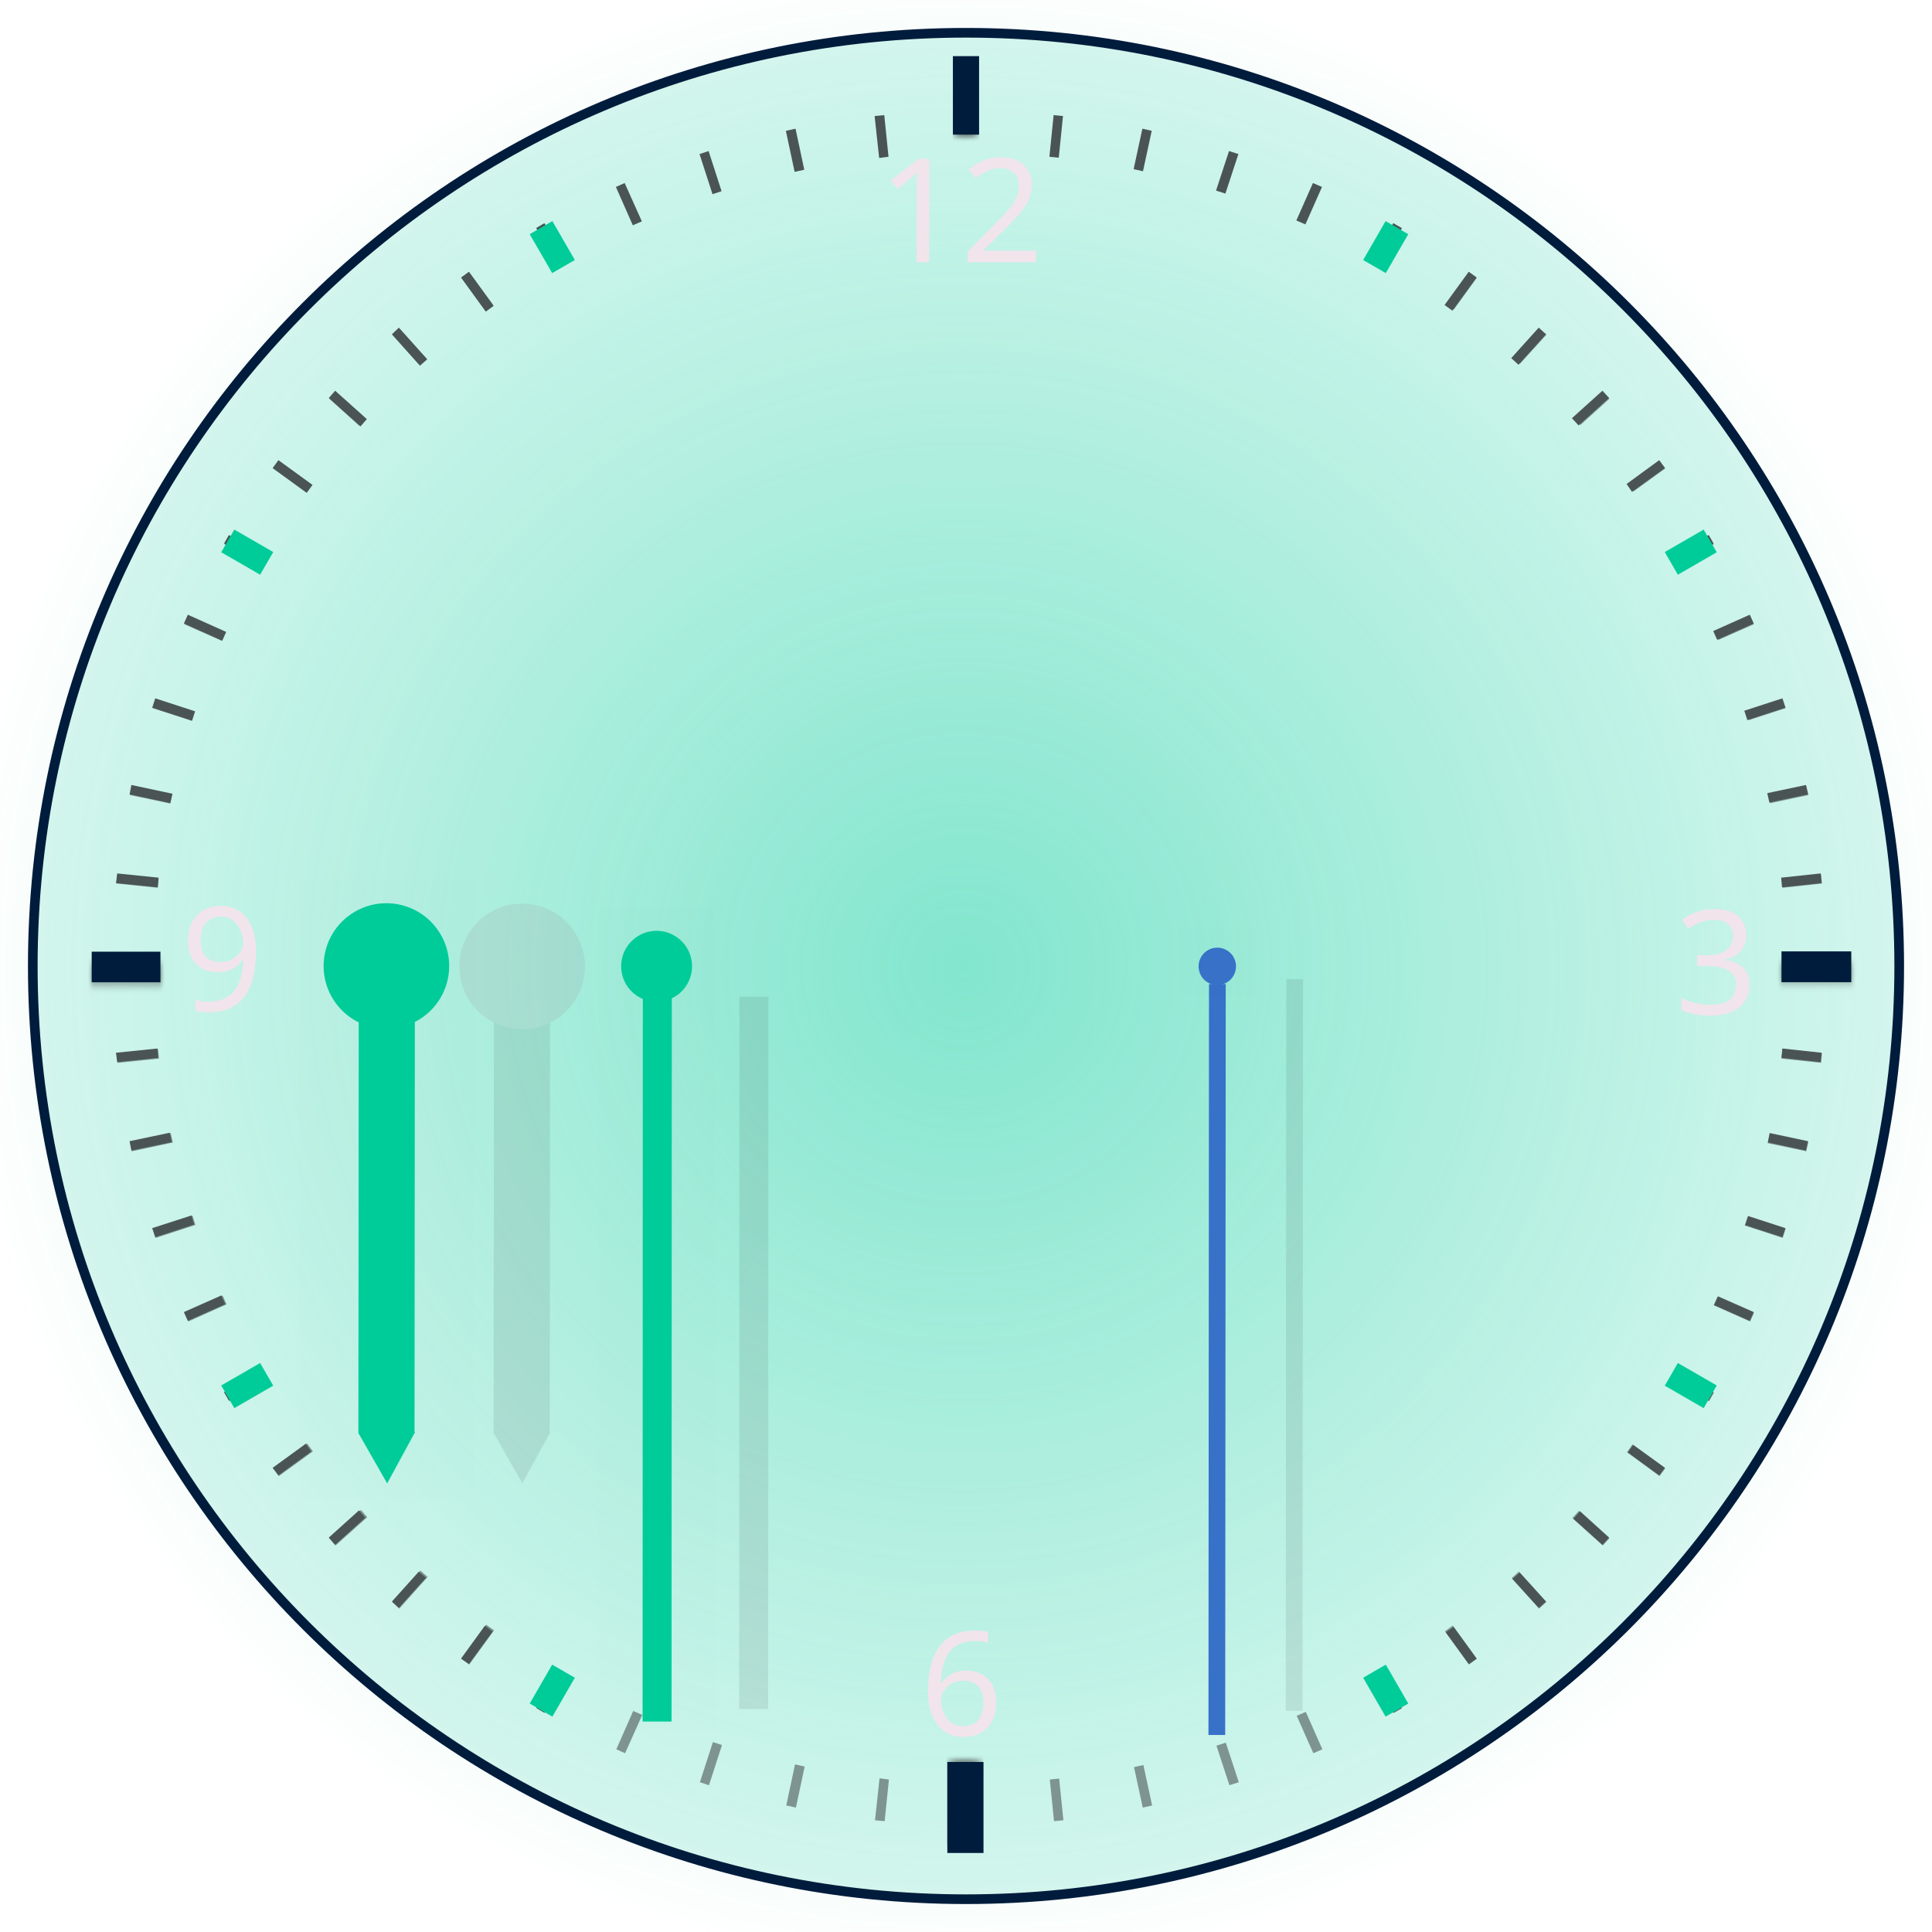
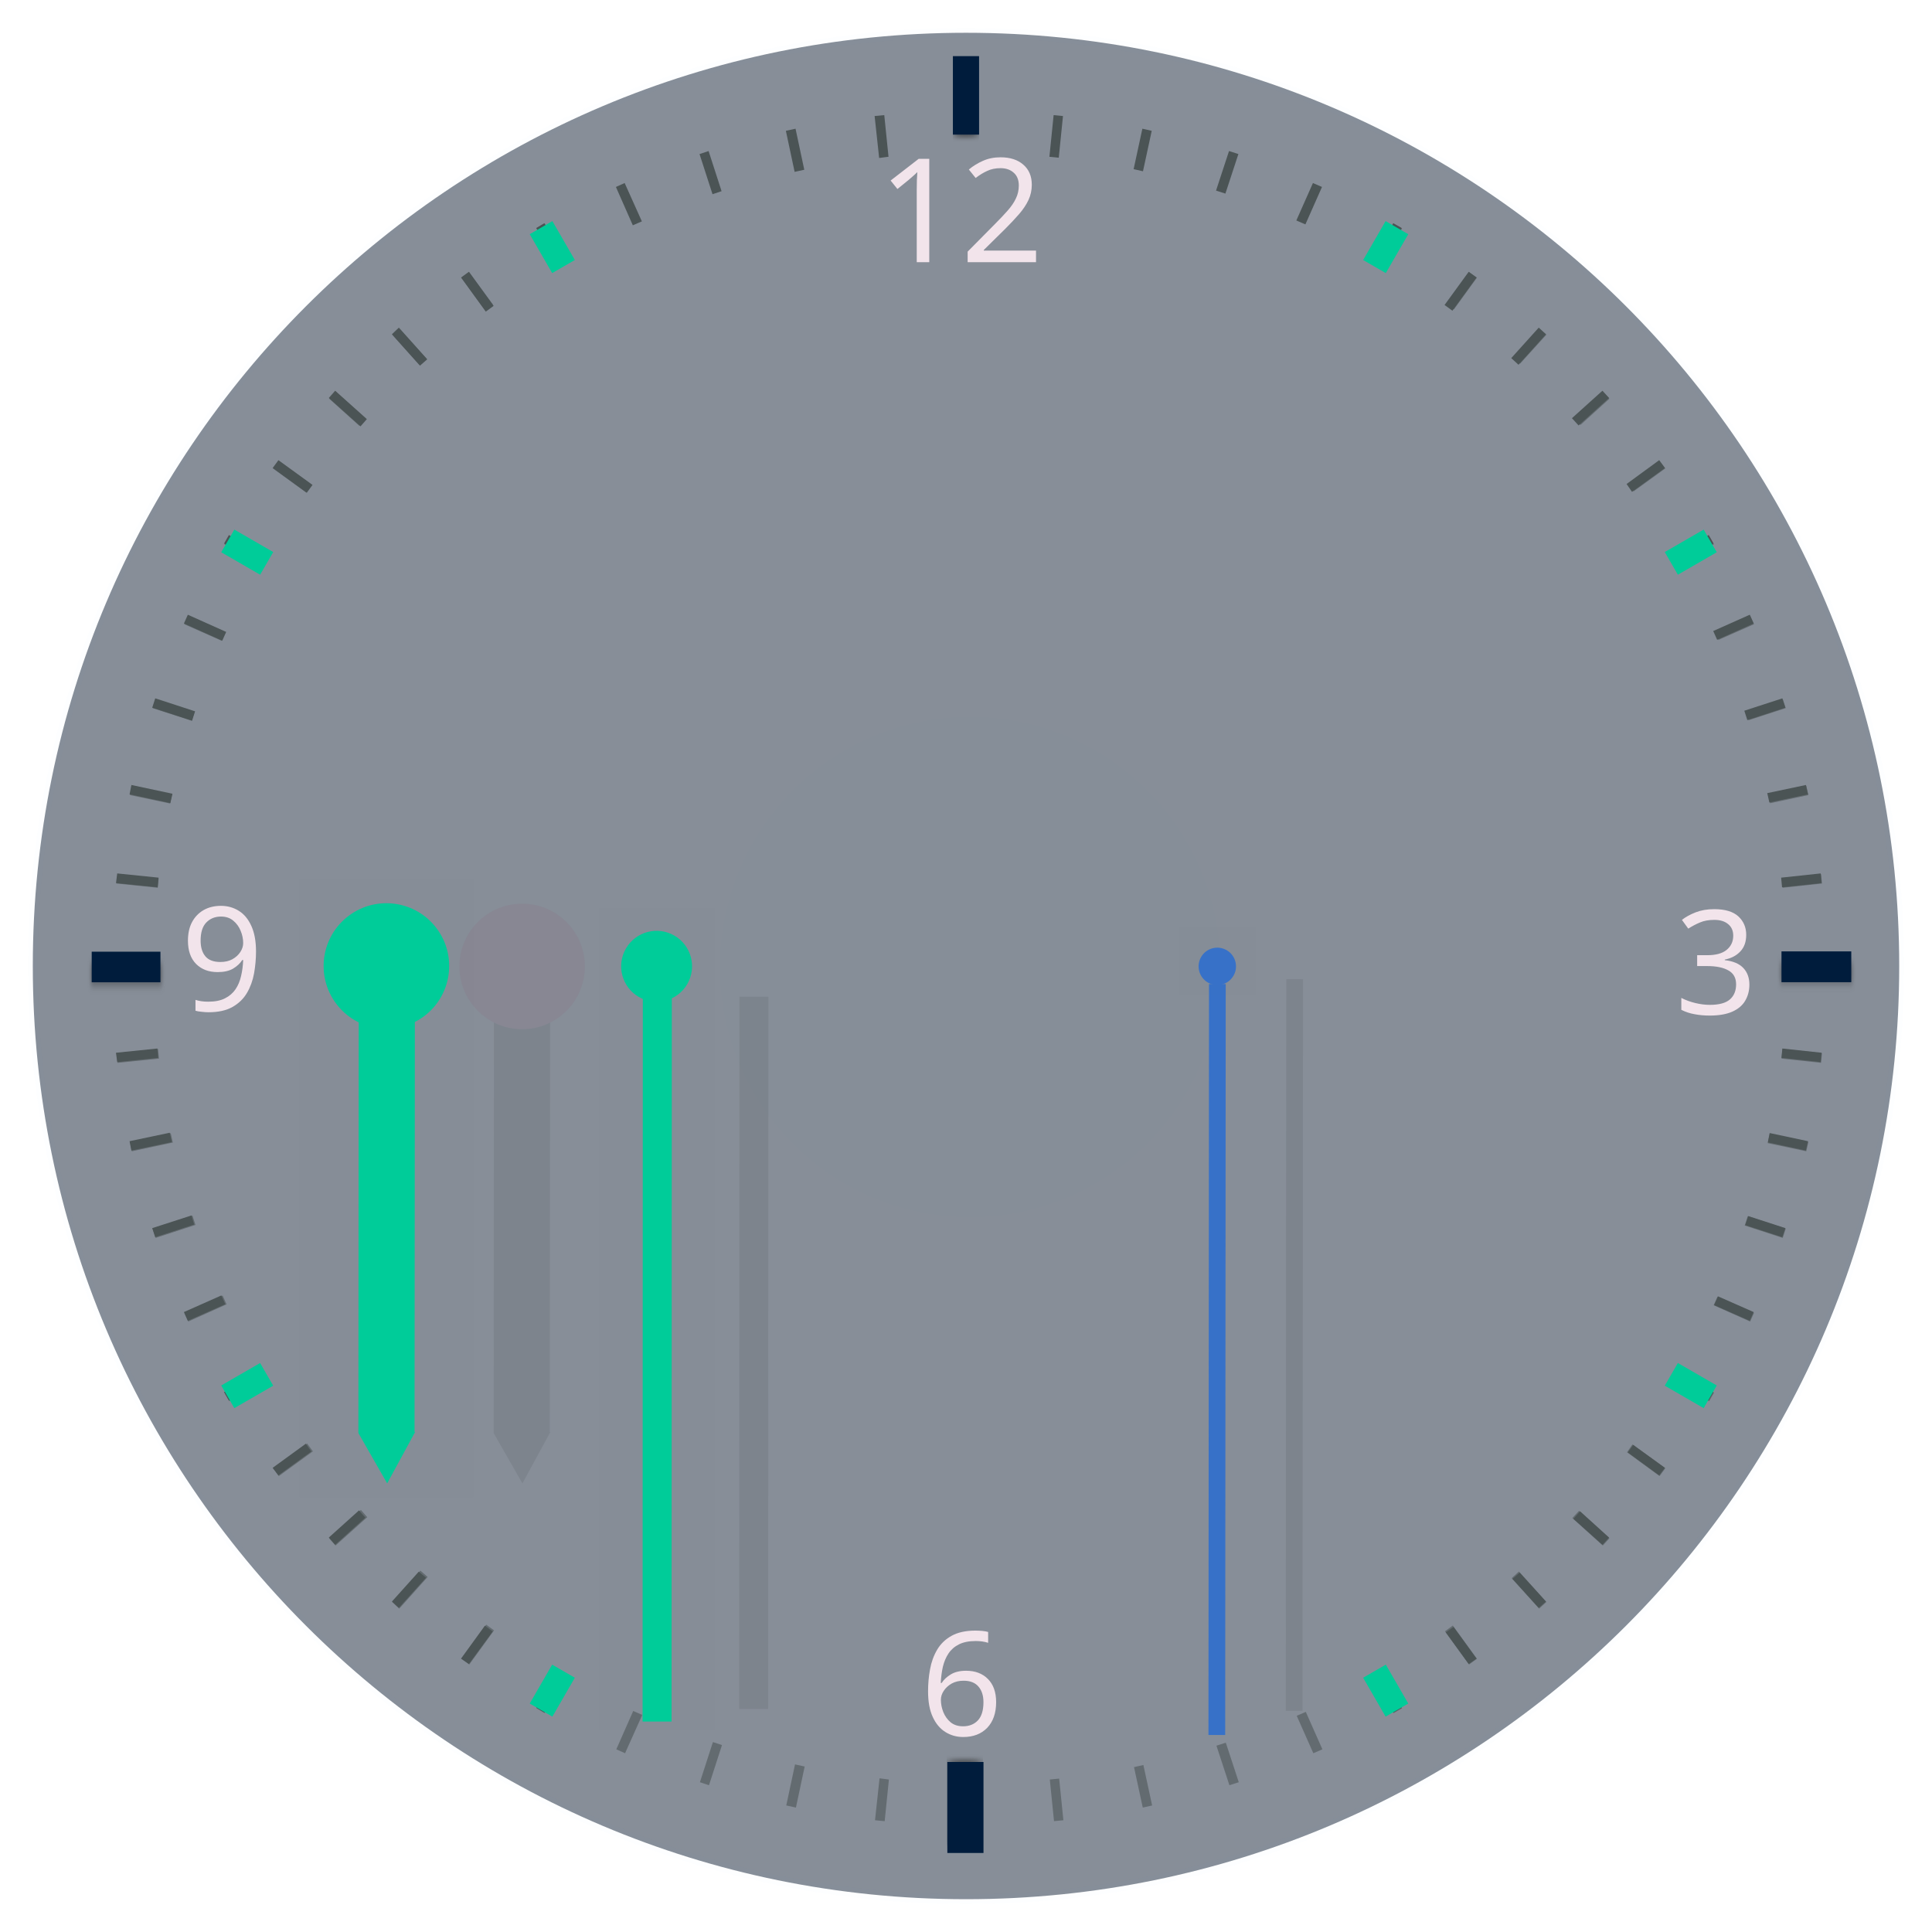
<svg xmlns="http://www.w3.org/2000/svg" xmlns:xlink="http://www.w3.org/1999/xlink" version="1.0" height="200" width="200" id="svg2">
  <defs id="defs5">
    <linearGradient id="linearGradient892">
      <stop style="stop-color:#00cc99;stop-opacity:1;" offset="0" id="stop888" />
      <stop style="stop-color:#00cc99;stop-opacity:0;" offset="1" id="stop890" />
    </linearGradient>
    <linearGradient id="linearGradient4011">
      <stop id="stop4013" offset="0" style="stop-color:#232629;stop-opacity:1;" />
      <stop style="stop-color:#232629;stop-opacity:0.523;" offset="0.9" id="stop4019" />
      <stop id="stop4021" offset="0.96" style="stop-color:#232629;stop-opacity:0.107;" />
      <stop id="stop4015" offset="1" style="stop-color:#232629;stop-opacity:0;" />
    </linearGradient>
    <filter height="1.905" y="-0.453" width="1.123" x="-0.061" id="filter5590" color-interpolation-filters="sRGB">
      <feGaussianBlur id="feGaussianBlur5592" stdDeviation="0.511" />
    </filter>
    <filter height="1.905" y="-0.453" width="1.123" x="-0.061" id="filter5574" color-interpolation-filters="sRGB">
      <feGaussianBlur id="feGaussianBlur5576" stdDeviation="0.511" />
    </filter>
    <filter height="1.123" y="-0.061" width="1.905" x="-0.453" id="filter5578" color-interpolation-filters="sRGB">
      <feGaussianBlur id="feGaussianBlur5580" stdDeviation="0.511" />
    </filter>
    <radialGradient r="96.606" fy="382.729" fx="1255.872" cy="382.729" cx="1255.872" gradientUnits="userSpaceOnUse" id="radialGradient4671" xlink:href="#linearGradient4011" />
    <radialGradient r="96.606" fy="382.729" fx="1255.872" cy="382.729" cx="1255.872" gradientUnits="userSpaceOnUse" id="radialGradient4671-1" xlink:href="#linearGradient4011" gradientTransform="matrix(1.076543,0,0,1.076543,-283.8503,175.5856)" />
-     <radialGradient xlink:href="#linearGradient892" id="radialGradient896" cx="1017.214" cy="580.12" fx="1017.214" fy="580.12" r="104" gradientUnits="userSpaceOnUse" />
+     <radialGradient xlink:href="#linearGradient892" id="radialGradient896" cx="1017.214" cy="580.12" fx="1017.214" fy="580.12" r="104" gradientUnits="userSpaceOnUse" gradientTransform="translate(0.6694502)" />
  </defs>
  <g transform="translate(-1798.136,76.7415)" style="display:none" id="layer1" />
  <g transform="translate(-1798.136,76.7415)" style="display:inline" id="layer2" />
  <g id="layer4" style="display:inline" transform="translate(-1028.03,408.4746)" />
  <g id="layer5" style="display:inline" transform="translate(-1028.03,408.4746)" />
  <g transform="translate(-917.4624,-480.017)" id="ClockFace">
-     <circle id="path4329-4" style="opacity:0.4;fill:url(#radialGradient896);fill-opacity:1;stroke:none" cx="1017.214" cy="580.12" r="104" />
+     <circle id="path4329-4" style="opacity:0.01;fill:url(#radialGradient896);fill-opacity:1;stroke:none" cx="1017.884" cy="580.12" r="104" />
    <g id="g4323">
      <rect style="opacity:0;fill:#8a496b;fill-opacity:1;stroke:none" id="rect4069" width="214" height="214" x="910.462" y="473.017" />
      <circle transform="matrix(1.076543,0,0,1.076543,-334.5376,169.9925)" id="path4329" style="fill:url(#radialGradient4671);fill-opacity:1;stroke:none" />
      <g id="g4245">
-         <path d="m 1114.069,580.016 a 96.606,96.606 0 0 1 -96.606,96.606 96.606,96.606 0 0 1 -96.606,-96.606 96.606,96.606 0 0 1 96.606,-96.606 96.606,96.606 0 0 1 96.606,96.606 z" id="path5099" style="opacity:0.15;fill:#00cc99;fill-opacity:1;stroke:none" />
+         <path d="m 1114.069,580.016 a 96.606,96.606 0 0 1 -96.606,96.606 96.606,96.606 0 0 1 -96.605,-96.606 96.606,96.606 0 0 1 96.605,-96.606 96.606,96.606 0 0 1 96.606,96.606 z" id="path5099" style="opacity:0.5;fill:#0f1e31;fill-opacity:1;stroke:none" />
        <g transform="translate(-0.5084997,-0.4121934)" id="g6149">
          <path id="path5480" d="m 974.362,503.58 -0.844,0.5 2.094,3.594 c 0.278,-0.163 0.564,-0.308 0.844,-0.469 z m 87.875,0 -2.031,3.531 c 0.293,0.167 0.585,0.33 0.875,0.5 l 2.031,-3.531 z m -95.687,5.031 -0.812,0.562 2.469,3.406 c 0.269,-0.199 0.541,-0.398 0.813,-0.594 z m 103.5,0 -2.375,3.281 c 0.267,0.192 0.548,0.368 0.812,0.562 l 2.375,-3.281 z m -110.75,5.812 -0.719,0.656 2.781,3.094 c 0.24,-0.219 0.508,-0.408 0.75,-0.625 z m 118,0 -2.719,3 c 0.248,0.221 0.504,0.432 0.75,0.656 l 2.719,-3 z m -124.594,6.531 -0.656,0.75 3.125,2.812 c 0.219,-0.247 0.434,-0.505 0.656,-0.75 z m 131.188,0 -3,2.688 c 0.233,0.255 0.458,0.523 0.687,0.781 l 3,-2.719 z m -137.063,7.188 -0.594,0.781 3.438,2.5 c 0.192,-0.268 0.367,-0.547 0.562,-0.812 z m 142.938,0 -3.25,2.375 c 0.191,0.259 0.375,0.52 0.562,0.781 l 3.281,-2.375 z m -148.063,7.75 -0.5,0.875 3.688,2.125 c 0.166,-0.292 0.331,-0.585 0.5,-0.875 z m 153.188,0 -3.5,2.031 c 0.17,0.29 0.333,0.582 0.5,0.875 l 3.5,-2.031 z m -157.438,8.25 -0.406,0.906 3.875,1.719 c 0.133,-0.305 0.27,-0.603 0.406,-0.906 z m 161.688,0 -3.688,1.625 c 0.136,0.301 0.274,0.603 0.406,0.906 l 3.688,-1.625 z m -165.063,8.656 -0.312,0.938 4.062,1.312 c 0.098,-0.308 0.18,-0.631 0.281,-0.938 z m 168.438,0 -3.844,1.25 c 0.102,0.31 0.214,0.626 0.312,0.938 l 3.844,-1.25 z m -170.906,8.969 -0.188,0.969 4.156,0.875 c 0.066,-0.324 0.149,-0.646 0.219,-0.969 z m 173.344,0 -3.937,0.844 c 0.069,0.321 0.122,0.647 0.187,0.969 l 3.969,-0.844 z m -174.812,9.156 -0.125,0.969 4.281,0.438 c 0.031,-0.322 0.059,-0.648 0.094,-0.969 l -4.25,-0.438 z m 176.344,0 -4.062,0.438 c 0.035,0.321 0.063,0.647 0.094,0.969 l 4.062,-0.438 -0.094,-0.969 z m -172.156,18.094 -4.312,0.438 0.125,1 4.281,-0.438 c -0.037,-0.333 -0.061,-0.666 -0.094,-1 z m 168.156,0 c -0.033,0.334 -0.057,0.667 -0.094,1 l 4.094,0.438 0.094,-1 z m -166.844,8.719 -4.219,0.906 0.188,0.969 4.25,-0.906 c -0.071,-0.322 -0.152,-0.645 -0.219,-0.969 z m 165.531,0.062 c -0.067,0.324 -0.148,0.646 -0.219,0.969 l 4,0.844 0.219,-0.969 z m -163.281,8.469 -4.125,1.344 0.312,0.969 4.125,-1.344 c -0.107,-0.323 -0.209,-0.644 -0.312,-0.969 z m 161,0.062 c -0.104,0.325 -0.205,0.646 -0.313,0.969 l 3.938,1.281 0.312,-0.969 z m -157.875,8.219 -3.969,1.781 0.406,0.906 3.969,-1.781 c -0.138,-0.303 -0.272,-0.601 -0.406,-0.906 z m 154.75,0.094 c -0.134,0.303 -0.269,0.605 -0.406,0.906 l 3.781,1.688 0.406,-0.906 z m -150.75,7.781 -3.813,2.188 0.5,0.875 3.813,-2.188 c -0.17,-0.289 -0.334,-0.584 -0.5,-0.875 z m 146.75,0.094 c -0.168,0.292 -0.329,0.585 -0.5,0.875 l 3.625,2.094 0.5,-0.875 z m -142,7.344 -3.531,2.562 0.594,0.812 3.531,-2.562 c -0.2,-0.27 -0.397,-0.54 -0.594,-0.812 z m 137.187,0.094 c -0.193,0.268 -0.366,0.547 -0.562,0.812 l 3.375,2.469 0.594,-0.812 z m -131.625,6.781 -3.281,2.938 0.656,0.75 3.281,-2.938 c -0.224,-0.246 -0.435,-0.502 -0.656,-0.75 z m 126.094,0.094 c -0.226,0.253 -0.458,0.499 -0.688,0.75 l 3.156,2.844 0.687,-0.75 z m -119.937,6.188 -2.906,3.25 0.719,0.688 2.938,-3.281 c -0.248,-0.221 -0.504,-0.432 -0.75,-0.656 z m 113.719,0.094 c -0.251,0.228 -0.496,0.462 -0.75,0.688 l 2.844,3.156 0.75,-0.688 z m -106.906,5.5 -2.562,3.531 0.812,0.594 2.562,-3.531 c -0.272,-0.195 -0.543,-0.395 -0.812,-0.594 z m 100.062,0.094 c -0.27,0.198 -0.54,0.399 -0.812,0.594 l 2.5,3.438 0.812,-0.594 z m -92.656,4.781 -2.187,3.781 0.844,0.5 2.188,-3.812 c -0.28,-0.16 -0.566,-0.306 -0.844,-0.469 z m 85.25,0.062 c -0.283,0.165 -0.559,0.338 -0.844,0.5 l 2.125,3.719 0.875,-0.5 z m -77.437,4 -1.75,3.969 0.906,0.406 1.781,-3.969 c -0.313,-0.138 -0.626,-0.265 -0.937,-0.406 z m 69.625,0.094 c -0.308,0.139 -0.628,0.271 -0.938,0.406 l 1.719,3.875 0.938,-0.406 z m -61.375,3.125 -1.344,4.156 0.938,0.312 1.344,-4.156 c -0.314,-0.1 -0.625,-0.209 -0.937,-0.312 z m 53.094,0.062 c -0.322,0.106 -0.645,0.21 -0.969,0.312 l 1.344,4.094 0.969,-0.312 z m -44.594,2.25 -0.906,4.25 1,0.219 0.906,-4.25 c -0.334,-0.069 -0.668,-0.146 -1,-0.219 z m 36.062,0.062 c -0.327,0.07 -0.641,0.152 -0.969,0.219 l 0.906,4.188 0.969,-0.219 z m -27.312,1.375 -0.469,4.344 1,0.094 0.438,-4.312 c -0.325,-0.032 -0.645,-0.089 -0.969,-0.125 z m 18.594,0.031 c -0.323,0.035 -0.645,0.062 -0.969,0.094 l 0.437,4.312 0.969,-0.094 z" style="font-size:medium;font-style:normal;font-variant:normal;font-weight:normal;font-stretch:normal;text-indent:0;text-align:start;text-decoration:none;line-height:normal;letter-spacing:normal;word-spacing:normal;text-transform:none;direction:ltr;block-progression:tb;writing-mode:lr-tb;text-anchor:start;baseline-shift:baseline;opacity:0.6;color:#000000;fill:#4b5455;fill-opacity:1;stroke:none;stroke-width:1px;marker:none;visibility:visible;display:inline;overflow:visible;enable-background:accumulate;font-family:Sans;-inkscape-font-specification:Sans" />
          <path style="color:#000000;font-style:normal;font-variant:normal;font-weight:normal;font-stretch:normal;font-size:medium;line-height:normal;font-family:Sans;-inkscape-font-specification:Sans;text-indent:0;text-align:start;text-decoration:none;text-decoration-line:none;letter-spacing:normal;word-spacing:normal;text-transform:none;direction:ltr;block-progression:tb;writing-mode:lr-tb;baseline-shift:baseline;text-anchor:start;display:inline;overflow:visible;visibility:visible;opacity:1;fill:#4b5455;fill-opacity:1;stroke:none;stroke-width:1px;marker:none;enable-background:accumulate" d="m 974.322,657.721 -0.844,-0.5 2.094,-3.594 c 0.278,0.163 0.564,0.308 0.844,0.469 z m 87.875,0 -2.031,-3.531 c 0.293,-0.167 0.585,-0.33 0.875,-0.5 l 2.031,3.531 z m -95.688,-5.031 -0.812,-0.562 2.469,-3.406 c 0.269,0.199 0.541,0.398 0.813,0.594 z m 103.5,0 -2.375,-3.281 c 0.267,-0.192 0.548,-0.368 0.812,-0.562 l 2.375,3.281 z m -110.75,-5.812 -0.719,-0.656 2.781,-3.094 c 0.24,0.219 0.508,0.408 0.75,0.625 z m 118,0 -2.719,-3 c 0.248,-0.221 0.504,-0.432 0.75,-0.656 l 2.719,3 z m -124.594,-6.531 -0.656,-0.75 3.125,-2.812 c 0.219,0.247 0.434,0.505 0.656,0.75 z m 131.188,0 -3,-2.688 c 0.233,-0.255 0.458,-0.523 0.687,-0.781 l 3,2.719 z m -137.063,-7.188 -0.594,-0.781 3.438,-2.5 c 0.192,0.268 0.367,0.547 0.562,0.812 z m 142.938,0 -3.25,-2.375 c 0.191,-0.259 0.375,-0.52 0.562,-0.781 l 3.281,2.375 z m -148.063,-7.75 -0.5,-0.875 3.688,-2.125 c 0.166,0.292 0.331,0.585 0.5,0.875 z m 153.188,0 -3.5,-2.031 c 0.17,-0.29 0.333,-0.582 0.5,-0.875 l 3.5,2.031 z m -157.438,-8.25 -0.406,-0.906 3.875,-1.719 c 0.133,0.305 0.27,0.603 0.406,0.906 z m 161.688,0 -3.688,-1.625 c 0.136,-0.301 0.274,-0.603 0.406,-0.906 l 3.688,1.625 z m -165.063,-8.656 -0.312,-0.938 4.062,-1.312 c 0.098,0.308 0.18,0.631 0.281,0.938 z m 168.438,0 -3.844,-1.25 c 0.102,-0.31 0.214,-0.626 0.312,-0.938 l 3.844,1.25 z m -170.906,-8.969 -0.188,-0.969 4.156,-0.875 c 0.066,0.324 0.149,0.646 0.219,0.969 z m 173.344,0 -3.937,-0.844 c 0.069,-0.321 0.122,-0.647 0.187,-0.969 l 3.969,0.844 z m -174.812,-9.156 -0.125,-0.969 4.281,-0.438 c 0.031,0.322 0.059,0.648 0.094,0.969 l -4.25,0.438 z m 176.344,0 -4.062,-0.438 c 0.035,-0.321 0.063,-0.647 0.094,-0.969 l 4.062,0.438 -0.094,0.969 z m -172.156,-18.094 -4.312,-0.438 0.125,-1 4.281,0.438 c -0.037,0.333 -0.061,0.666 -0.094,1 z m 168.156,0 c -0.033,-0.334 -0.057,-0.667 -0.094,-1 l 4.094,-0.438 0.094,1 z m -166.844,-8.719 -4.219,-0.906 0.188,-0.969 4.25,0.906 c -0.071,0.322 -0.152,0.645 -0.219,0.969 z m 165.531,-0.062 c -0.067,-0.324 -0.148,-0.646 -0.219,-0.969 l 4,-0.844 0.219,0.969 z m -163.281,-8.469 -4.125,-1.344 0.312,-0.969 4.125,1.344 c -0.107,0.323 -0.209,0.644 -0.312,0.969 z m 161,-0.062 c -0.104,-0.325 -0.205,-0.646 -0.313,-0.969 l 3.938,-1.281 0.312,0.969 z m -157.875,-8.219 -3.969,-1.781 0.406,-0.906 3.969,1.781 c -0.138,0.303 -0.272,0.601 -0.406,0.906 z m 154.75,-0.094 c -0.134,-0.303 -0.269,-0.605 -0.406,-0.906 l 3.781,-1.688 0.406,0.906 z m -150.75,-7.781 -3.813,-2.188 0.5,-0.875 3.813,2.188 c -0.17,0.289 -0.334,0.584 -0.5,0.875 z m 146.75,-0.094 c -0.168,-0.292 -0.329,-0.585 -0.5,-0.875 l 3.625,-2.094 0.5,0.875 z m -142,-7.344 -3.531,-2.562 0.594,-0.812 3.531,2.562 c -0.2,0.27 -0.397,0.54 -0.594,0.812 z m 137.187,-0.094 c -0.193,-0.268 -0.366,-0.547 -0.562,-0.812 l 3.375,-2.469 0.594,0.812 z m -131.625,-6.781 -3.281,-2.938 0.656,-0.75 3.281,2.938 c -0.224,0.246 -0.435,0.502 -0.656,0.75 z m 126.094,-0.094 c -0.226,-0.253 -0.458,-0.499 -0.688,-0.75 l 3.156,-2.844 0.687,0.75 z m -119.938,-6.188 -2.906,-3.25 0.719,-0.688 2.938,3.281 c -0.248,0.221 -0.504,0.432 -0.75,0.656 z m 113.719,-0.094 c -0.251,-0.228 -0.496,-0.462 -0.75,-0.688 l 2.844,-3.156 0.75,0.688 z m -106.906,-5.5 -2.562,-3.531 0.812,-0.594 2.562,3.531 c -0.272,0.195 -0.543,0.395 -0.812,0.594 z m 100.063,-0.094 c -0.27,-0.198 -0.54,-0.399 -0.812,-0.594 l 2.5,-3.438 0.812,0.594 z m -92.656,-4.781 -2.187,-3.781 0.844,-0.5 2.188,3.812 c -0.28,0.16 -0.566,0.306 -0.844,0.469 z m 85.25,-0.062 c -0.283,-0.165 -0.559,-0.338 -0.844,-0.5 l 2.125,-3.719 0.875,0.5 z m -77.437,-4 -1.75,-3.969 0.906,-0.406 1.781,3.969 c -0.313,0.138 -0.626,0.265 -0.937,0.406 z m 69.625,-0.094 c -0.308,-0.139 -0.628,-0.271 -0.938,-0.406 l 1.719,-3.875 0.938,0.406 z m -61.375,-3.125 -1.344,-4.156 0.938,-0.312 1.344,4.156 c -0.314,0.1 -0.625,0.209 -0.937,0.312 z m 53.094,-0.062 c -0.322,-0.106 -0.645,-0.21 -0.969,-0.312 l 1.344,-4.094 0.969,0.312 z m -44.594,-2.25 -0.906,-4.25 1,-0.219 0.906,4.25 c -0.334,0.069 -0.668,0.146 -1,0.219 z m 36.062,-0.062 c -0.327,-0.07 -0.641,-0.152 -0.969,-0.219 l 0.906,-4.188 0.969,0.219 z m -27.312,-1.375 -0.469,-4.344 1,-0.094 0.438,4.312 c -0.325,0.032 -0.645,0.089 -0.969,0.125 z m 18.594,-0.031 c -0.323,-0.035 -0.645,-0.062 -0.969,-0.094 l 0.437,-4.312 0.969,0.094 z" id="path4514" />
        </g>
        <rect style="fill:#212121;fill-opacity:0.413;stroke:none;filter:url(#filter5590)" id="rect5549" width="20" height="2.709" x="927.479" y="580.171" transform="matrix(0.3669433,0,0,0.8634778,586.551,78.71844)" />
        <rect y="578.535" x="926.956" height="3.167" width="7.115" id="rect5442" style="fill:#001c3c;fill-opacity:1;stroke:none" />
        <rect y="580.172" x="1088.579" height="2.709" width="20" id="rect5531" style="fill:#1c1c1c;fill-opacity:0.361;stroke:none;filter:url(#filter5574)" transform="matrix(0.3745782,0,0,0.8188335,693.9931,104.5514)" />
        <rect style="fill:#001c3c;fill-opacity:1;stroke:none" id="rect5446" width="7.224" height="3.189" x="1101.882" y="578.504" />
        <rect transform="matrix(0,0.447875,-1.213096,0,-587.0654,505.786)" style="fill:#2a2a2a;fill-opacity:0.524;stroke:none;filter:url(#filter5578)" id="rect5571" width="20" height="2.709" x="349.026" y="-1323.934" />
        <rect y="-1019.273" x="662.417" height="3.742" width="9.419" id="rect5448" style="fill:#001c3c;fill-opacity:1;stroke:none" transform="matrix(0,1,-1,0,0,0)" />
-         <path transform="translate(-238.4086,197.2873)" style="fill:none;stroke:#001c3c;stroke-opacity:1" id="path5627" d="m 1352.477,382.729 a 96.606,96.606 0 0 1 -96.606,96.606 96.606,96.606 0 0 1 -96.606,-96.606 96.606,96.606 0 0 1 96.606,-96.606 96.606,96.606 0 0 1 96.606,96.606 z" />
+         <path transform="translate(-238.4086,197.2873)" style="fill:none;stroke:#006be2;stroke-opacity:1;opacity:0.01" id="path5627" d="m 1352.477,382.729 a 96.606,96.606 0 0 1 -96.606,96.606 96.606,96.606 0 0 1 -96.606,-96.606 96.606,96.606 0 0 1 96.606,-96.606 96.606,96.606 0 0 1 96.606,96.606 z" />
        <g transform="translate(-0.5084997,-0.4121934)" id="g6073">
          <path d="m 1090.307,537.577 4.027,-2.325 1.355,2.346 -4.027,2.325 z m -149.435,86.276 4.027,-2.325 1.355,2.346 -4.027,2.325 z" style="fill:#00cc99;fill-opacity:1;stroke:none" id="path6063" />
          <path id="path6065" style="fill:#00cc99;fill-opacity:1;stroke:none" d="m 1059.083,507.345 2.325,-4.027 2.346,1.355 -2.325,4.027 z m -86.276,149.435 2.325,-4.027 2.346,1.355 -2.325,4.027 z" />
          <path d="m 944.9,539.923 -4.027,-2.325 1.355,-2.346 4.027,2.325 z m 149.435,86.276 -4.027,-2.325 1.355,-2.346 4.027,2.325 z" style="fill:#00cc99;fill-opacity:1;stroke:none" id="path6067" />
          <path id="path6069" style="fill:#00cc99;fill-opacity:1;stroke:none" d="m 975.132,508.699 -2.325,-4.027 2.346,-1.355 2.325,4.027 z m 86.276,149.435 -2.325,-4.027 2.346,-1.355 2.325,4.027 z" />
        </g>
        <rect y="-1323.934" x="349.026" height="2.709" width="20" id="rect4510" style="fill:#2a2a2a;fill-opacity:0.524;stroke:none;filter:url(#filter5578)" transform="matrix(0,0.4058559,-0.8691949,0,-132.1378,344.5087)" />
        <rect transform="matrix(0,1,-1,0,0,0)" style="fill:#001c3c;fill-opacity:1;stroke:none" id="rect4512" width="8.124" height="2.709" x="485.829" y="-1018.815" />
        <text xml:space="preserve" style="font-style:normal;font-weight:normal;font-size:15px;line-height:125%;font-family:sans-serif;letter-spacing:0px;word-spacing:0px;fill:#f2e4eb;fill-opacity:1;stroke:none;stroke-width:1px;stroke-linecap:butt;stroke-linejoin:miter;stroke-opacity:1;" x="936.168" y="584.649" id="text4204">
          <tspan id="tspan4206" x="936.168" y="584.649" style="font-style:normal;font-variant:normal;font-weight:normal;font-stretch:normal;font-size:15px;font-family:Aller;-inkscape-font-specification:Aller;fill:#f2e4eb;fill-opacity:1;">9</tspan>
        </text>
        <text id="text4208" y="584.993" x="1090.838" style="font-style:normal;font-weight:normal;font-size:15px;line-height:125%;font-family:sans-serif;letter-spacing:0px;word-spacing:0px;fill:#f2e4eb;fill-opacity:1;stroke:none;stroke-width:1px;stroke-linecap:butt;stroke-linejoin:miter;stroke-opacity:1;" xml:space="preserve">
          <tspan style="font-style:normal;font-variant:normal;font-weight:normal;font-stretch:normal;font-size:15px;font-family:Aller;-inkscape-font-specification:Aller;fill:#f2e4eb;fill-opacity:1;" y="584.993" x="1090.838" id="tspan4210">3</tspan>
        </text>
        <text id="text4212" y="659.676" x="1012.708" style="font-style:normal;font-weight:normal;font-size:15px;line-height:125%;font-family:sans-serif;letter-spacing:0px;word-spacing:0px;fill:#f2e4eb;fill-opacity:1;stroke:none;stroke-width:1px;stroke-linecap:butt;stroke-linejoin:miter;stroke-opacity:1;" xml:space="preserve">
          <tspan style="font-style:normal;font-variant:normal;font-weight:normal;font-stretch:normal;font-size:15px;font-family:Aller;-inkscape-font-specification:Aller;fill:#f2e4eb;fill-opacity:1;" y="659.676" x="1012.708" id="tspan4214">6</tspan>
        </text>
        <text xml:space="preserve" style="font-style:normal;font-weight:normal;font-size:15px;line-height:125%;font-family:sans-serif;letter-spacing:0px;word-spacing:0px;fill:#f2e4eb;fill-opacity:1;stroke:none;stroke-width:1px;stroke-linecap:butt;stroke-linejoin:miter;stroke-opacity:1;" x="1008.331" y="507.159" id="text4216">
          <tspan id="tspan4218" x="1008.331" y="507.159" style="font-style:normal;font-variant:normal;font-weight:normal;font-stretch:normal;font-size:15px;font-family:Aller;-inkscape-font-specification:Aller;fill:#f2e4eb;fill-opacity:1;">12</tspan>
        </text>
      </g>
    </g>
  </g>
  <g id="HourHand" transform="matrix(-0.6000147,-0.799989,0.799989,-0.6000147,185.5251,1262.698)">
    <rect transform="matrix(-0.6000147,0.799989,-0.799989,-0.6000147,1122.662,607.6191)" y="91" x="33" height="64" width="18" id="rect4673" style="opacity:0.01;fill:#232629;fill-opacity:0.604;stroke:none" />
    <path style="fill:#00cc99;fill-opacity:1;stroke:none" d="m 980.523,549.887 -5.955,-0.742 2.521,5.509 0.036,-0.051 34.481,25.905 3.422,-4.698 -34.481,-25.905 z" id="rect5450" />
    <path transform="translate(-753.9339,199.1847)" d="m 1777.896,382.032 a 6.499,6.499 0 0 1 -6.499,6.499 6.499,6.499 0 0 1 -6.5,-6.499 6.499,6.499 0 0 1 6.5,-6.499 6.499,6.499 0 0 1 6.499,6.499 z" id="path5455-2" style="fill:#00cc99;fill-opacity:1;stroke:none" />
  </g>
  <g id="MinuteHand" transform="matrix(-0.5033012,0.864111,-0.864111,-0.5033012,1082.352,-486.6583)" style="fill:#717171;fill-opacity:1">
    <rect transform="matrix(-0.5033012,-0.864111,0.864111,-0.5033012,966.2824,692.0649)" y="94" x="64" height="85" width="12" id="rect4675" style="opacity:0.01;fill:#232629;fill-opacity:0.604;stroke:none" />
    <path id="rect5459" d="m 1018.825,578.665 65.457,-38.096 1.509,2.593 -65.457,38.096 z" style="fill:#00cc99;fill-opacity:1;stroke:none" />
    <path style="fill:#00cc99;fill-opacity:1;stroke:none" id="path5457" d="m 1777.896,382.032 a 6.499,6.499 0 0 1 -6.499,6.499 6.499,6.499 0 0 1 -6.5,-6.499 6.499,6.499 0 0 1 6.5,-6.499 6.499,6.499 0 0 1 6.499,6.499 z" transform="matrix(0.5647512,0,0,0.5647512,17.10373,365.5042)" />
  </g>
  <g id="SecondHand" transform="matrix(-0.5006173,0.8656687,-0.8656687,-0.5006173,1138.495,-489.7159)">
    <rect transform="rotate(-30)" y="1011.186" x="592.305" height="1.732" width="77.736" id="rect6212" style="fill:#3771c8;fill-opacity:1;stroke:none" />
    <rect transform="matrix(-0.5006173,-0.8656687,0.8656687,-0.5006173,985.8723,726.5489)" y="96" x="106" height="7" width="8" id="rect4677" style="opacity:0.01;fill:#232629;fill-opacity:0.604;stroke:none" />
    <path id="path6214" d="m 1777.896,382.032 c 0,3.59 -2.91,6.499 -6.499,6.499 -3.59,0 -6.5,-2.91 -6.5,-6.499 0,-3.59 2.91,-6.499 6.5,-6.499 3.59,0 6.499,2.91 6.499,6.499 z" style="fill:#3771c8;fill-opacity:1;stroke:none" transform="matrix(0.2978345,0,0,0.2978345,489.8134,467.4493)" />
  </g>
  <g transform="matrix(-0.6000147,-0.799989,0.799989,-0.6000147,199.5251,1262.698)" id="HourHandShadow" style="opacity:0.1">
    <path id="path4376" d="m 980.523,549.887 -5.955,-0.742 2.521,5.509 0.036,-0.051 34.481,25.905 3.422,-4.698 -34.481,-25.905 z" style="fill:#232629;fill-opacity:1;stroke:none" />
    <path transform="translate(-754,199.1995)" d="m 1777.896,382.032 a 6.499,6.499 0 0 1 -6.499,6.499 6.499,6.499 0 0 1 -6.5,-6.499 6.499,6.499 0 0 1 6.5,-6.499 6.499,6.499 0 0 1 6.499,6.499 z" id="path4378" style="fill:#8a496b;fill-opacity:1;stroke:none" />
  </g>
  <g transform="matrix(-0.5006173,0.8656687,-0.8656687,-0.5006173,1146.495,-489.7159)" id="SecondHandShadow" style="opacity:0.1;fill:#232629;fill-opacity:1">
    <path id="rect4414" d="m 591.805,1011.186 75.736,0 0,1.732 -75.736,0 z" style="fill:#232629;stroke:none" transform="matrix(0.8660254,-0.5,0.5,0.8660254,0,0)" />
    <path transform="matrix(0.2978345,0,0,0.2978345,489.8134,467.4493)" d="m 1777.896,382.032 a 6.499,6.499 0 0 1 -6.499,6.499 6.499,6.499 0 0 1 -6.5,-6.499 6.499,6.499 0 0 1 6.5,-6.499 6.499,6.499 0 0 1 6.499,6.499 z" id="path4416" style="fill:#232629;fill-opacity:0.004;stroke:none" />
    <rect transform="matrix(-0.5006173,-0.8656687,0.8656687,-0.5006173,988.876,731.7429)" y="97" x="113" height="82" width="6" id="rect4715" style="opacity:0.01;fill:#232629;fill-opacity:0.604;stroke:none" />
  </g>
  <path d="m -45,100 a 5,5 0 1 1 -10,0 5,5 0 1 1 10,0 z" id="HandCenterScrew" style="opacity:0.001;fill:#232629;fill-opacity:1;stroke:none" />
  <circle d="m -150,100 a 45,45 0 1 1 -90,0 45,45 0 1 1 90,0 z" transform="matrix(1.573921,0,0,1.573921,111.9146,-57.39209)" id="Glass" style="opacity:0.001;fill:#232629;fill-opacity:1;stroke:none" />
  <g style="opacity:0.1;fill:#232629;fill-opacity:1" transform="matrix(-0.5033012,0.864111,-0.864111,-0.5033012,1092.352,-486.6583)" id="MinuteHandShadow">
    <path id="rect4404" d="m 590.165,1012.615 73.736,0 0,3 -73.736,0 z" style="fill:#232629;stroke:none" transform="matrix(0.8642748,-0.5030199,0.5030199,0.8642748,0,0)" />
    <path style="fill:#232629;fill-opacity:0.004;stroke:none" id="path4406" d="m 1777.896,382.032 a 6.499,6.499 0 0 1 -6.499,6.499 6.499,6.499 0 0 1 -6.5,-6.499 6.499,6.499 0 0 1 6.5,-6.499 6.499,6.499 0 0 1 6.499,6.499 z" transform="matrix(0.6249637,0,0,0.6249637,-89.66208,342.4755)" />
  </g>
</svg>
